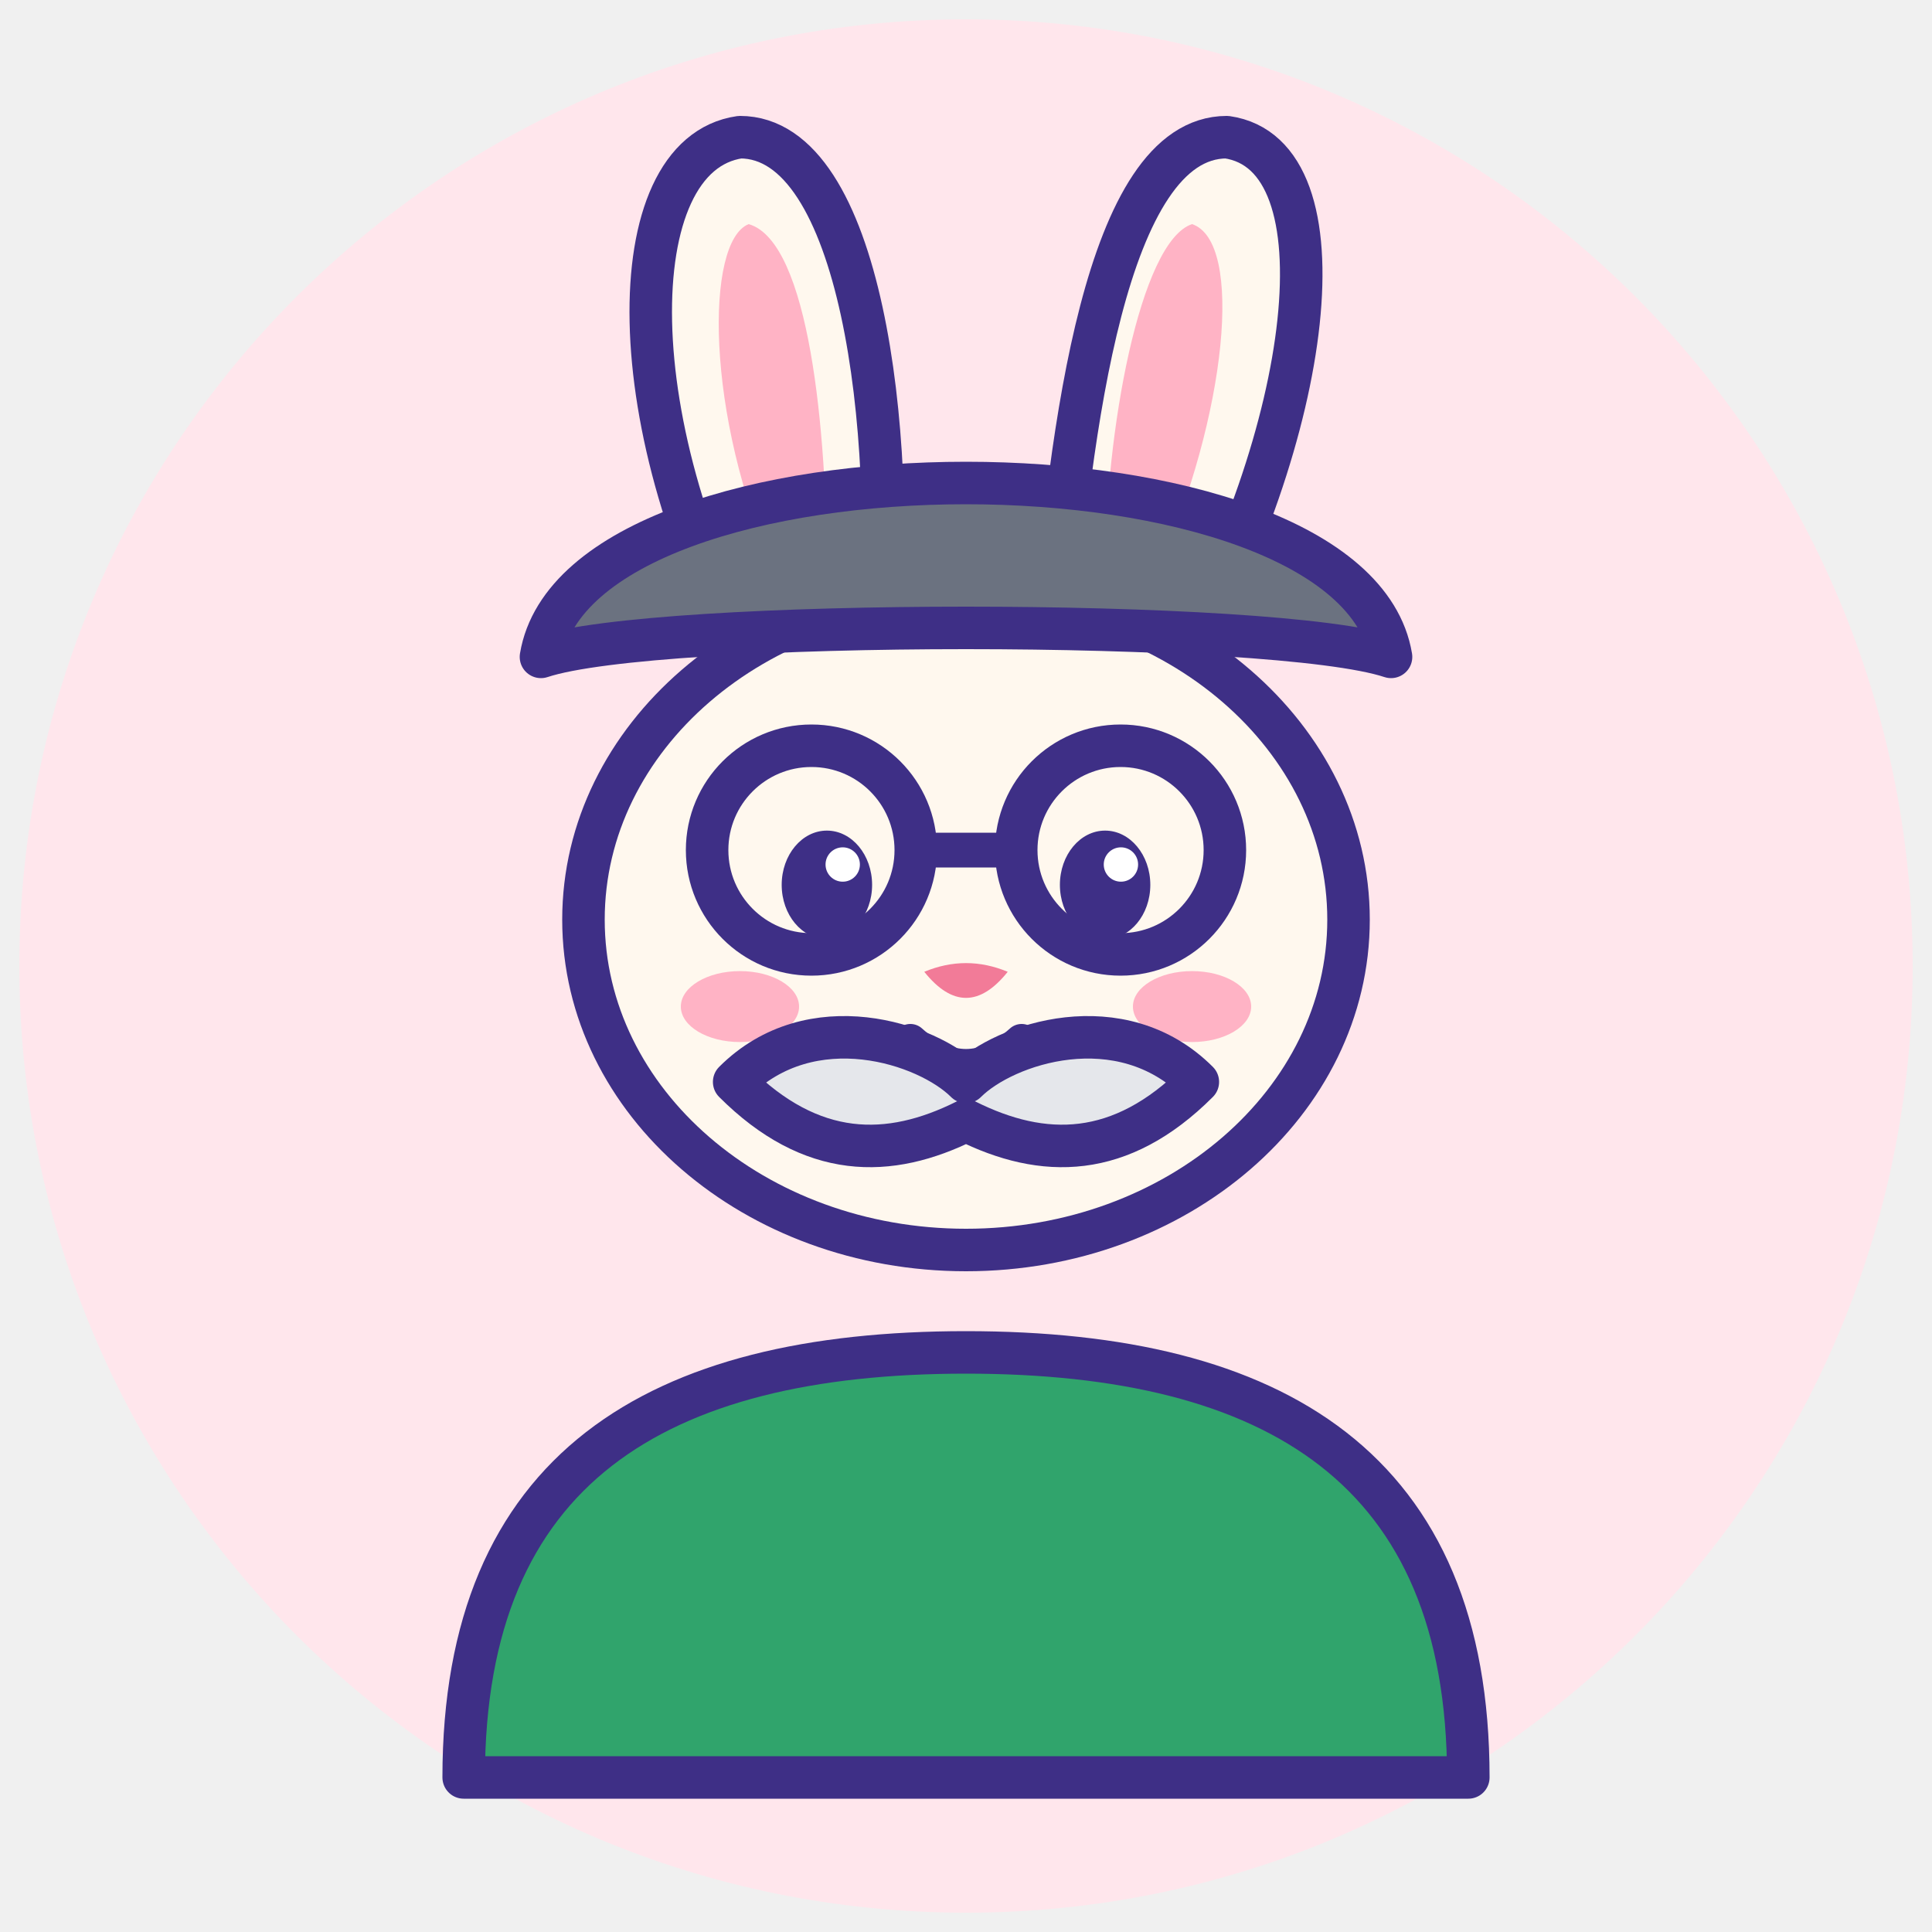
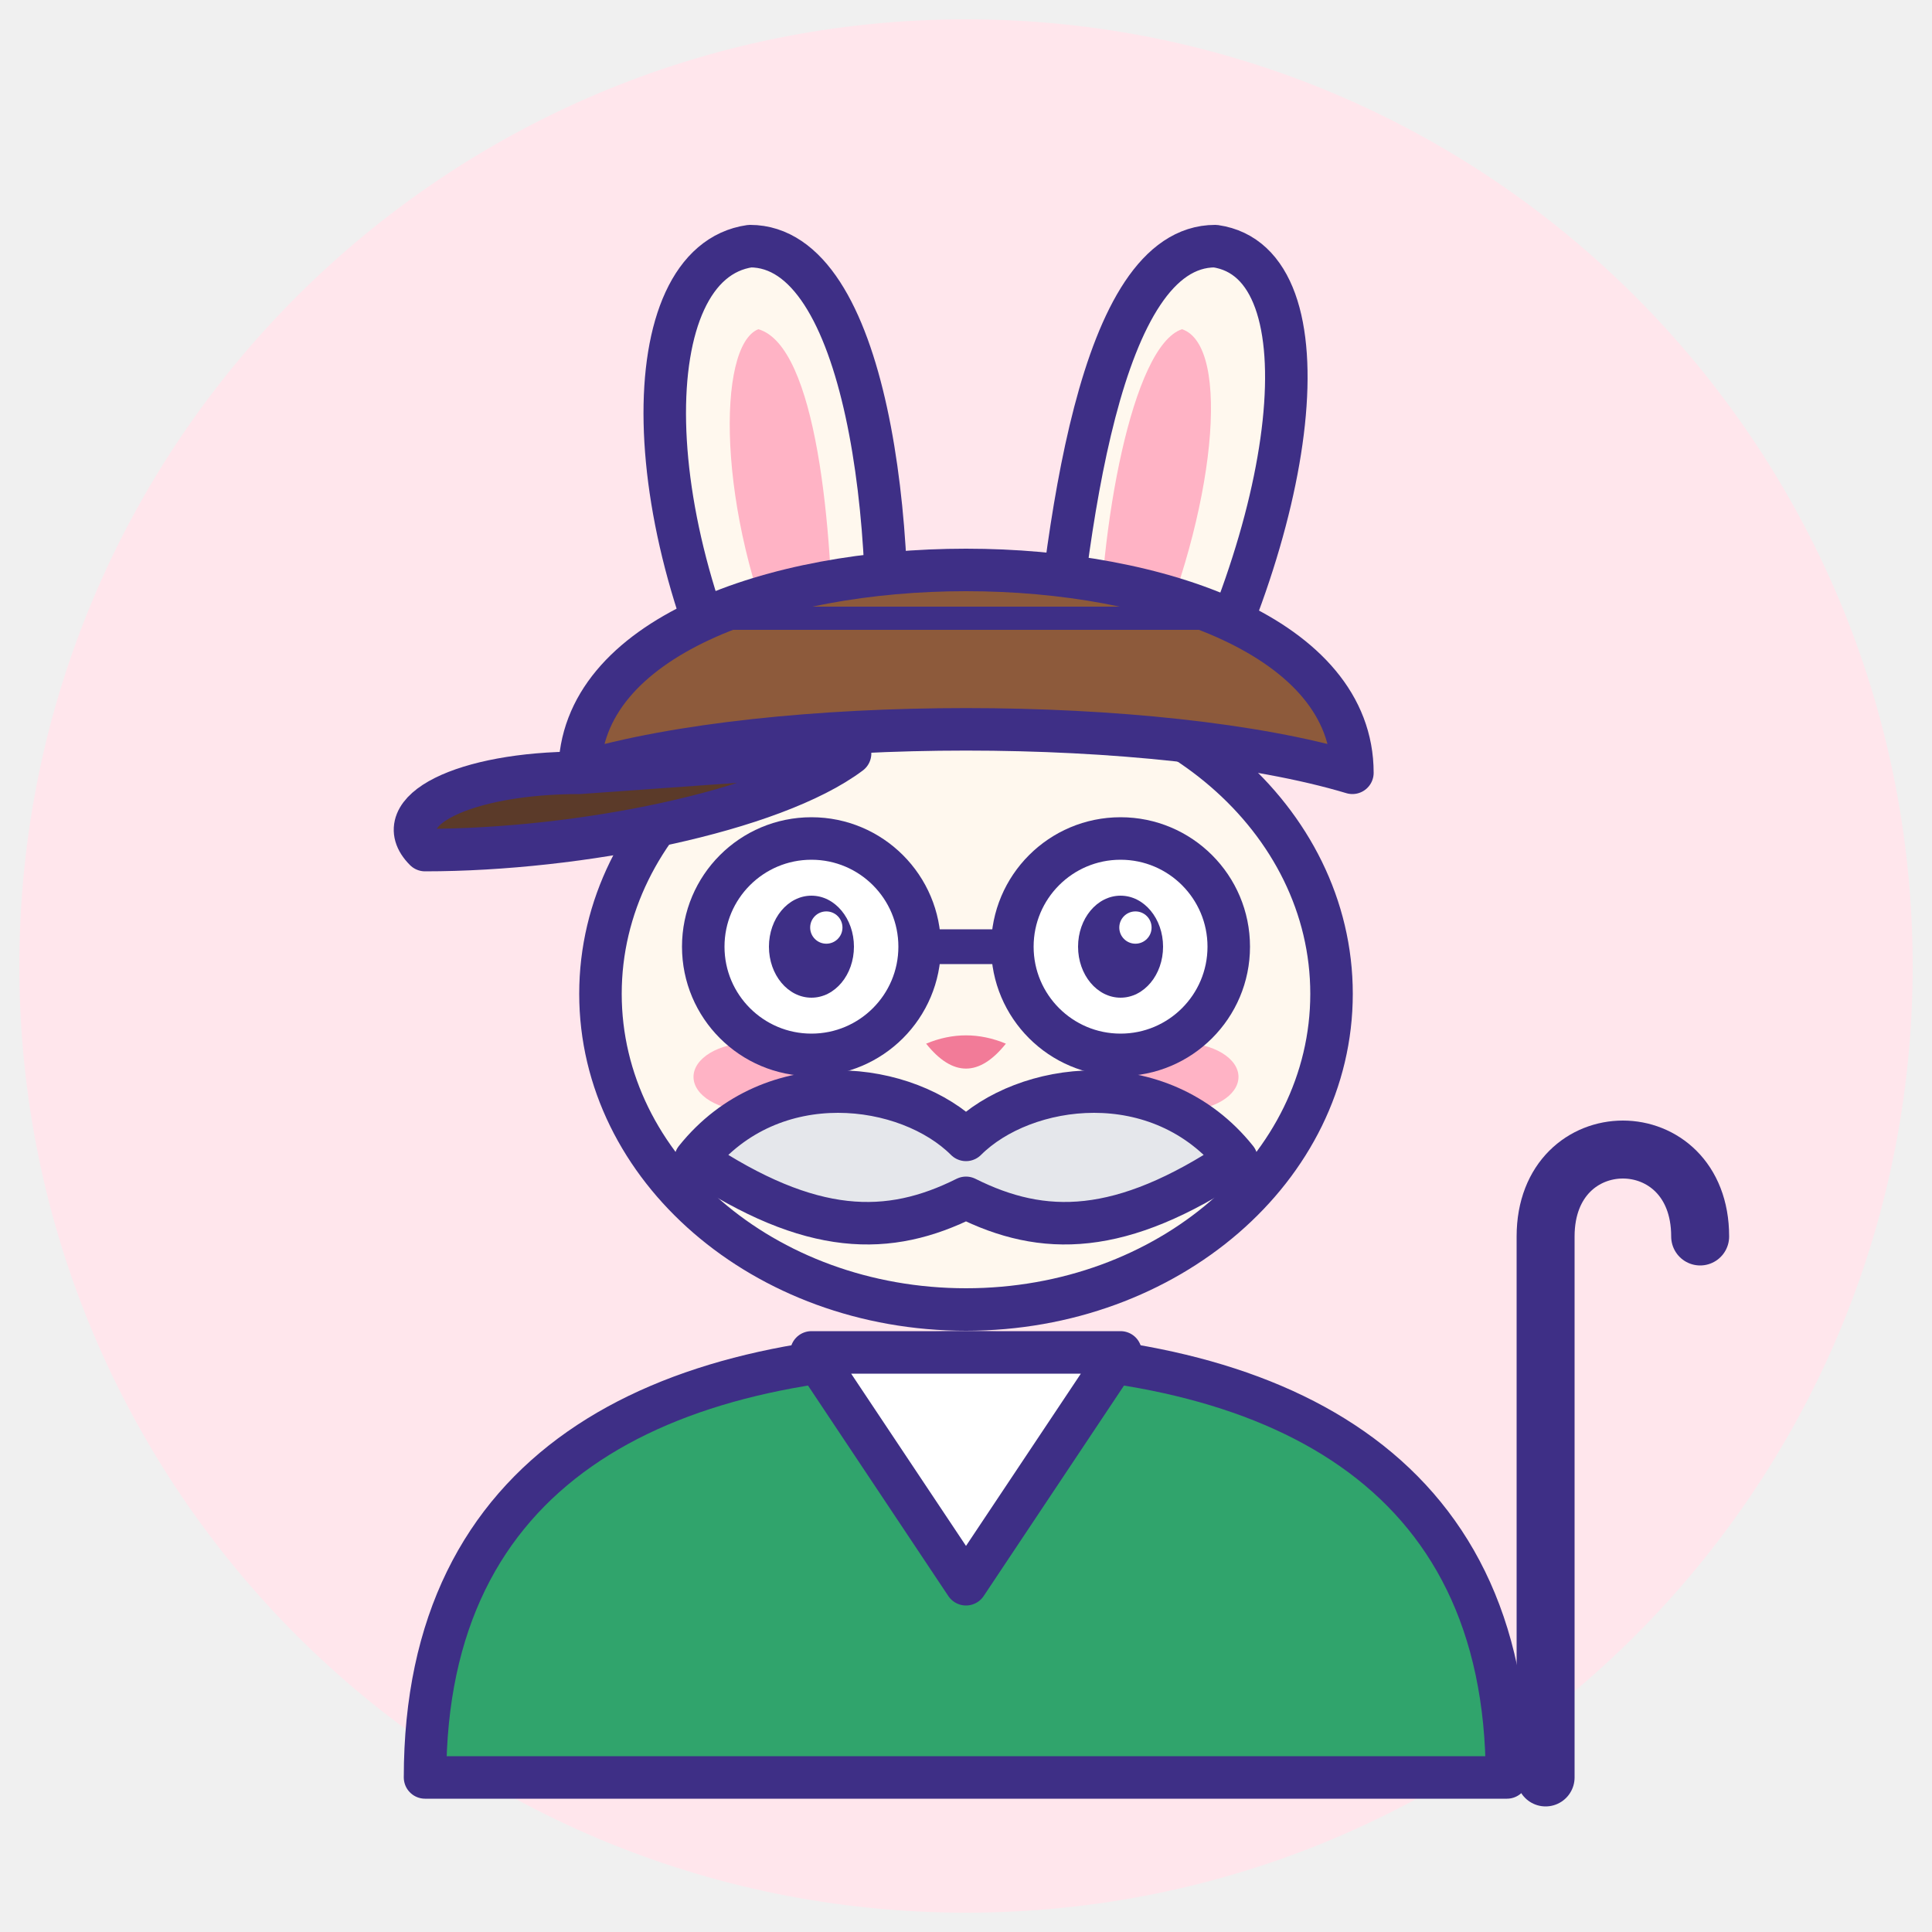
<svg xmlns="http://www.w3.org/2000/svg" viewBox="0 0 100 100" width="256" height="256">
  <circle cx="50" cy="50" r="49" fill="#FFE6EC" />
-   <path d="M24 92 C24 76 34 70 50 70 C66 70 76 76 76 92Z" fill="#30A46C" stroke="#3E2F86" stroke-width="2.2" stroke-linejoin="round" stroke-linecap="round" />
-   <path d="M39.2 35 C32 22.4 32 8 38.3 7.1 C44.6 7.1 46.4 22.4 45.5 33.2Z" fill="#FFF8EE" stroke="#3E2F86" stroke-width="2.2" stroke-linejoin="round" stroke-linecap="round" />
-   <path d="M40.1 29.6 C36.5 21.5 36.5 12.5 38.75 11.6 C41.9 12.5 42.8 22.4 42.8 29.6Z" fill="#FFB3C5" />
-   <path d="M54.5 33.2 C55.4 22.4 57.2 7.1 63.5 7.1 C69.8 8 68 22.4 60.8 35Z" fill="#FFF8EE" stroke="#3E2F86" stroke-width="2.2" stroke-linejoin="round" stroke-linecap="round" />
-   <path d="M57.2 29.6 C57.2 22.4 59 12.5 61.7 11.6 C64.4 12.5 63.5 21.5 59.9 29.6Z" fill="#FFB3C5" />
-   <ellipse cx="50" cy="47.6" rx="19.8" ry="17.1" fill="#FFF8EE" stroke="#3E2F86" stroke-width="2.2" />
-   <ellipse cx="42.8" cy="45.8" rx="2.34" ry="2.808" fill="#3E2F86" />
-   <circle cx="43.619" cy="44.747" r="0.889" fill="#fff" />
-   <ellipse cx="57.2" cy="45.8" rx="2.34" ry="2.808" fill="#3E2F86" />
-   <circle cx="58.019" cy="44.747" r="0.889" fill="#fff" />
-   <ellipse cx="38.3" cy="52.1" rx="3.06" ry="1.836" fill="#FFB3C5" />
-   <ellipse cx="61.7" cy="52.1" rx="3.06" ry="1.836" fill="#FFB3C5" />
-   <path d="M47.84 50.3 Q50 49.4 52.16 50.3 Q50 53 47.84 50.3Z" fill="#F27B98" />
-   <path d="M47.12 53.9 Q50 56.492 52.88 53.9" fill="none" stroke="#3E2F86" stroke-width="1.8" stroke-linecap="round" stroke-linejoin="round" />
-   <path d="M28 34 C30 22 70 22 72 34 C66 32 34 32 28 34Z" fill="#6B7280" stroke="#3E2F86" stroke-width="2.2" stroke-linejoin="round" stroke-linecap="round" />
-   <circle cx="42" cy="44" r="5.4" fill="none" stroke="#3E2F86" stroke-width="2.2" />
-   <circle cx="58" cy="44" r="5.4" fill="none" stroke="#3E2F86" stroke-width="2.2" />
-   <path d="M47.4 44 h5.2" fill="none" stroke="#3E2F86" stroke-width="1.8" stroke-linecap="round" stroke-linejoin="round" />
-   <path d="M38 56 C42 52 48 54 50 56 C52 54 58 52 62 56 C58 60 54 60 50 58 C46 60 42 60 38 56Z" fill="#E5E7EB" stroke="#3E2F86" stroke-width="2.2" stroke-linejoin="round" stroke-linecap="round" />
+   <path d="M22 92 C22 76 34 70 50 70 C66 70 78 76 78 92Z" fill="#30A46C" stroke="#3E2F86" stroke-width="2.2" stroke-linejoin="round" stroke-linecap="round" />
+   <path d="M42 70 L50 82 L58 70Z" fill="#fff" stroke="#3E2F86" stroke-width="2.2" stroke-linejoin="round" stroke-linecap="round" />
+   <path d="M39.68 39.4 C32.8 27.36 32.8 13.6 38.82 12.74 C44.84 12.74 46.56 27.36 45.7 37.68Z" fill="#FFF8EE" stroke="#3E2F86" stroke-width="2.2" stroke-linejoin="round" stroke-linecap="round" />
+   <path d="M40.54 34.24 C37.1 26.5 37.1 17.9 39.25 17.04 C42.26 17.9 43.12 27.36 43.12 34.24Z" fill="#FFB3C5" />
+   <path d="M54.3 37.68 C55.16 27.36 56.88 12.74 62.9 12.74 C68.92 13.6 67.2 27.36 60.32 39.4Z" fill="#FFF8EE" stroke="#3E2F86" stroke-width="2.2" stroke-linejoin="round" stroke-linecap="round" />
+   <path d="M56.88 34.24 C56.88 27.36 58.6 17.9 61.18 17.04 C63.76 17.9 62.9 26.5 59.46 34.24Z" fill="#FFB3C5" />
+   <ellipse cx="50" cy="51.44" rx="18.92" ry="16.34" fill="#FFF8EE" stroke="#3E2F86" stroke-width="2.2" />
+   <ellipse cx="43.12" cy="49.72" rx="2.236" ry="2.683" fill="#3E2F86" />
+   <circle cx="43.903" cy="48.714" r="0.85" fill="#fff" />
+   <ellipse cx="56.88" cy="49.72" rx="2.236" ry="2.683" fill="#3E2F86" />
+   <circle cx="57.663" cy="48.714" r="0.85" fill="#fff" />
+   <ellipse cx="38.82" cy="55.74" rx="2.924" ry="1.754" fill="#FFB3C5" />
+   <ellipse cx="61.18" cy="55.74" rx="2.924" ry="1.754" fill="#FFB3C5" />
+   <path d="M47.936 54.02 Q50 53.16 52.064 54.02 Q50 56.6 47.936 54.02Z" fill="#F27B98" />
+   <path d="M47.248 57.46 Q50 59.937 52.752 57.46" fill="none" stroke="#3E2F86" stroke-width="1.8" stroke-linecap="round" stroke-linejoin="round" />
+   <path d="M30 40 C30 26 70 26 70 40 C60 37 40 37 30 40Z" fill="#8D5A3B" stroke="#3E2F86" stroke-width="2.2" stroke-linejoin="round" stroke-linecap="round" />
+   <path d="M30 40 C24 40 20 42 22 44 C30 44 40 42 44 39Z" fill="#5B3A29" stroke="#3E2F86" stroke-width="2.2" stroke-linejoin="round" stroke-linecap="round" />
+   <path d="M38 32 h24" fill="none" stroke="#3E2F86" stroke-width="1.2" stroke-linecap="round" stroke-linejoin="round" />
+   <circle cx="42" cy="49" r="5.6" fill="#fff" stroke="#3E2F86" stroke-width="2.2" />
+   <circle cx="58" cy="49" r="5.6" fill="#fff" stroke="#3E2F86" stroke-width="2.2" />
+   <ellipse cx="42" cy="49" rx="2.2" ry="2.64" fill="#3E2F86" />
+   <circle cx="42.77" cy="48.01" r="0.836" fill="#fff" />
+   <ellipse cx="58" cy="49" rx="2.2" ry="2.64" fill="#3E2F86" />
+   <circle cx="58.77" cy="48.01" r="0.836" fill="#fff" />
+   <path d="M47.6 49 h4.8" fill="none" stroke="#3E2F86" stroke-width="1.8" stroke-linecap="round" stroke-linejoin="round" />
+   <path d="M36 60 C40 55 47 56 50 59 C53 56 60 55 64 60 C58 64 54 64 50 62 C46 64 42 64 36 60Z" fill="#E5E7EB" stroke="#3E2F86" stroke-width="2.2" stroke-linejoin="round" stroke-linecap="round" />
+   <path d="M80 92 V64 C80 58 88 58 88 64" fill="none" stroke="#3E2F86" stroke-width="3" stroke-linecap="round" stroke-linejoin="round" />
</svg>
